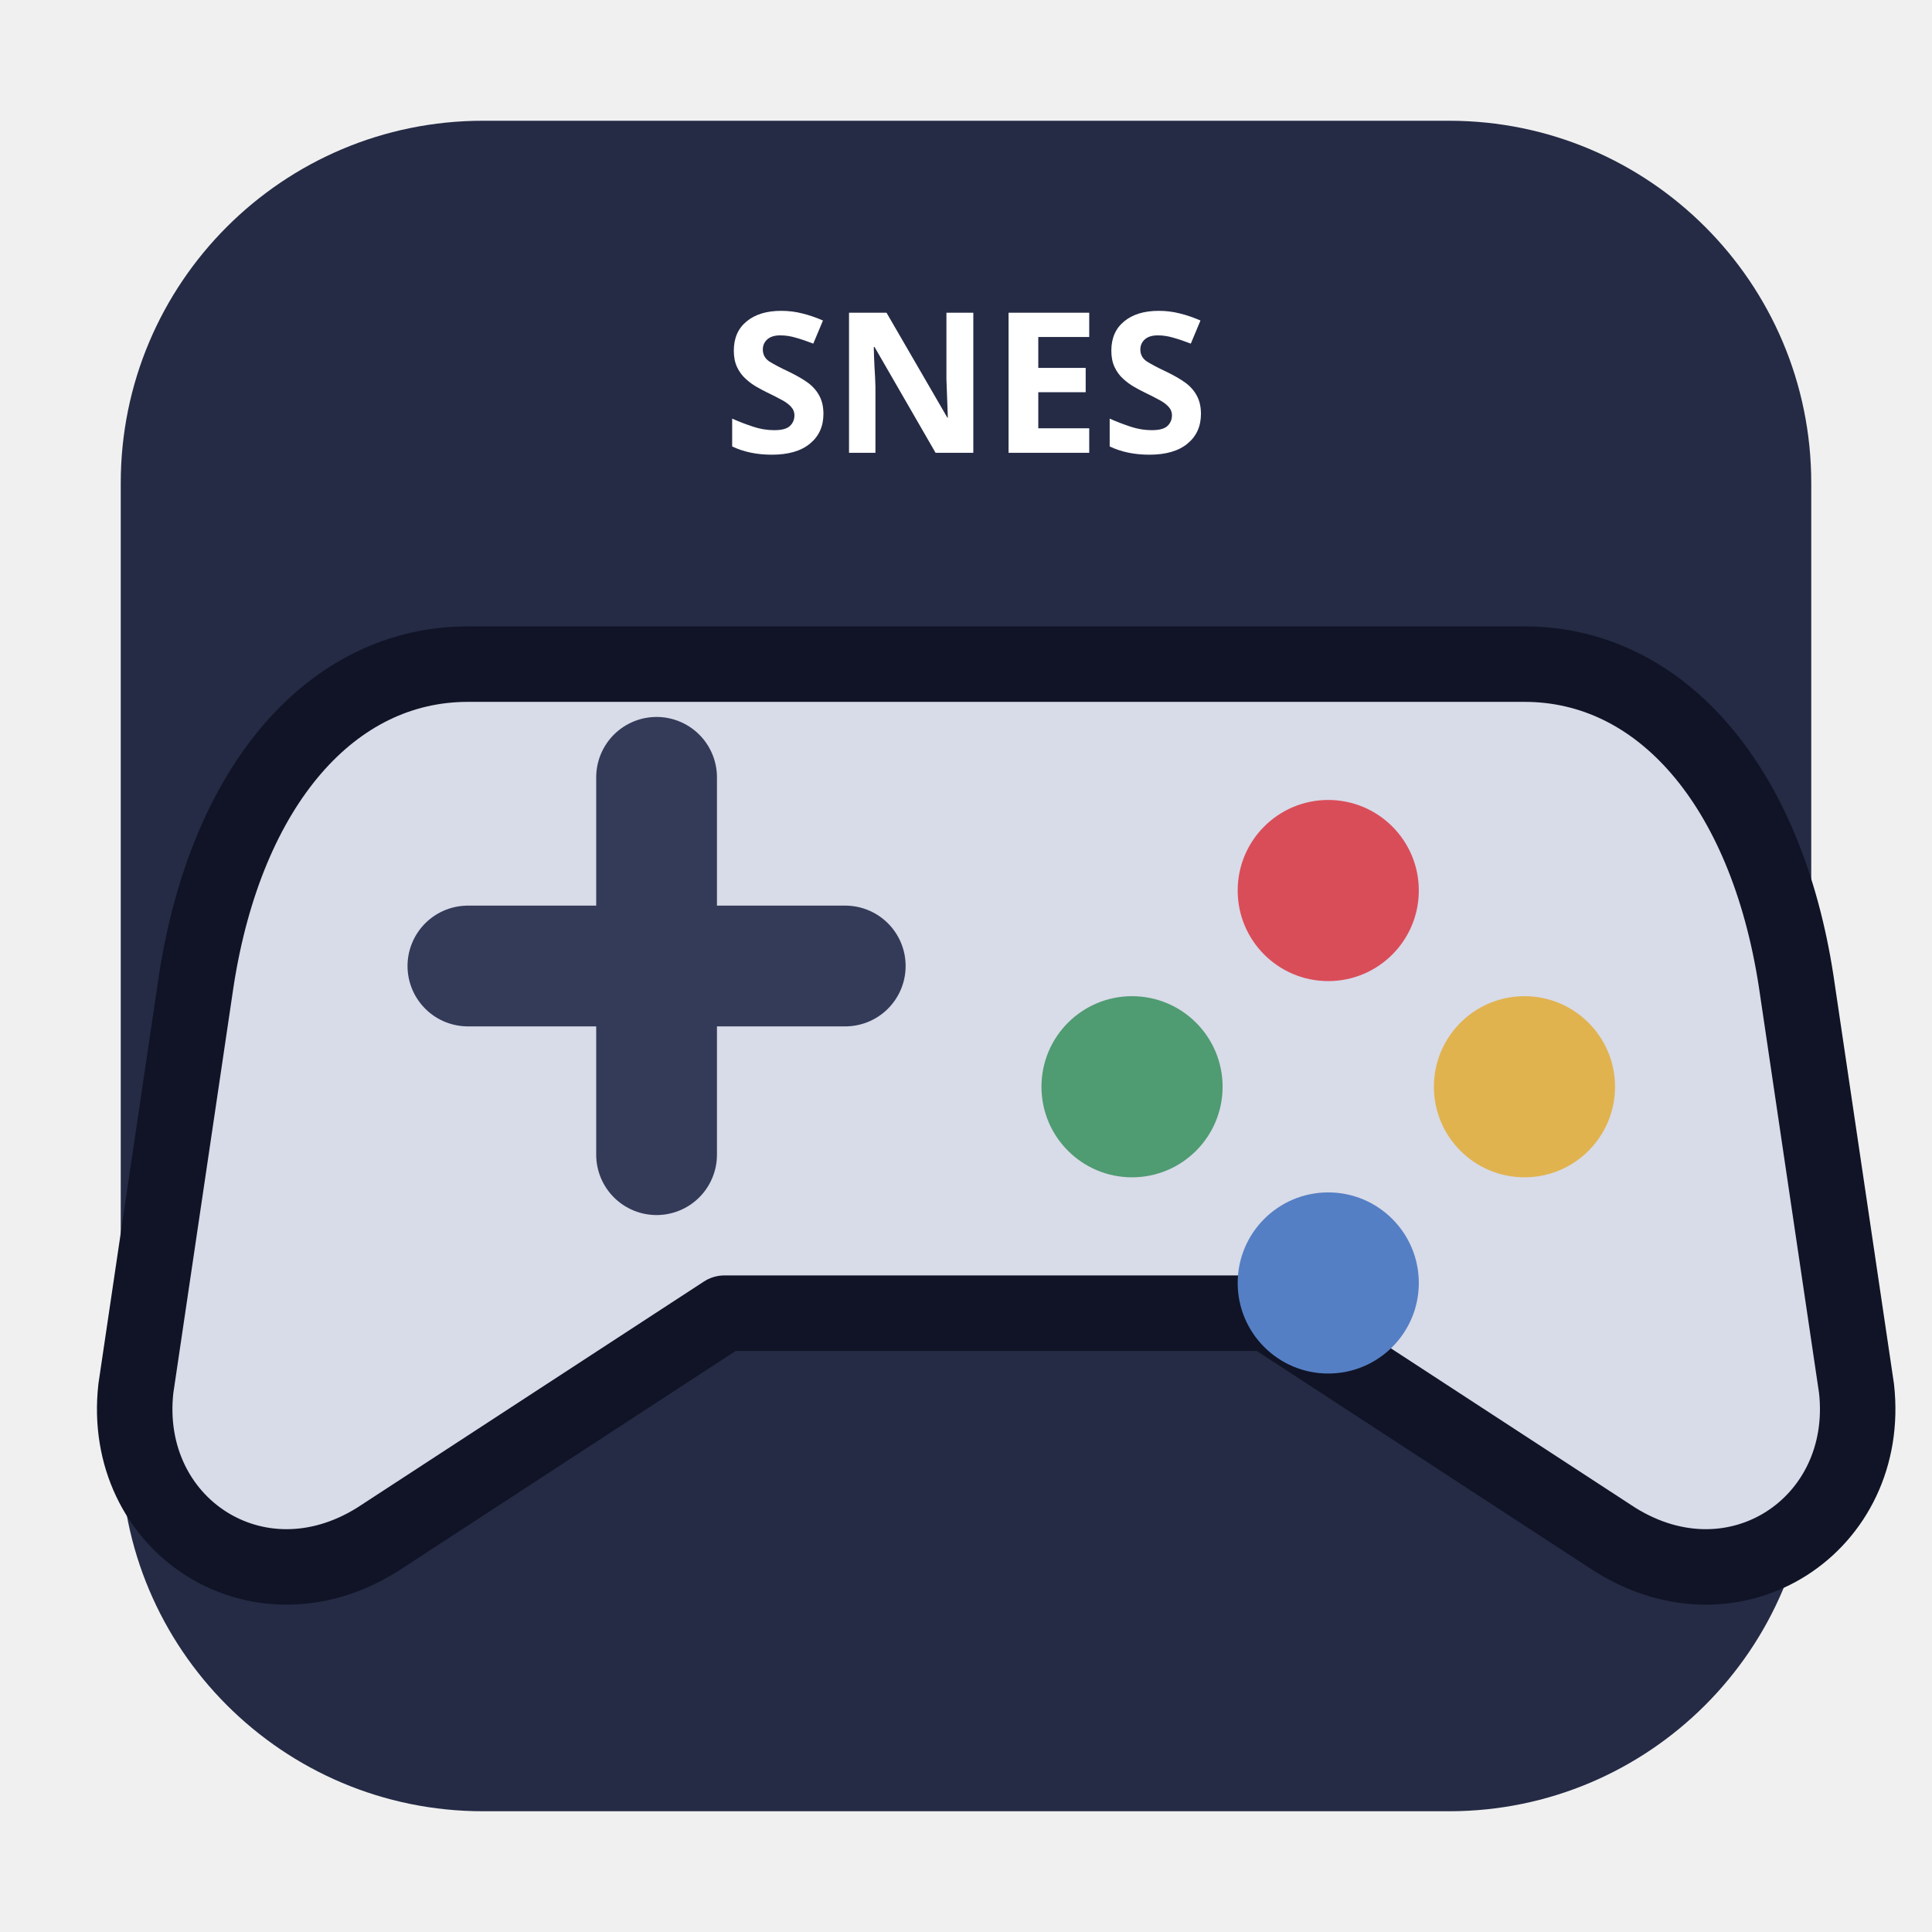
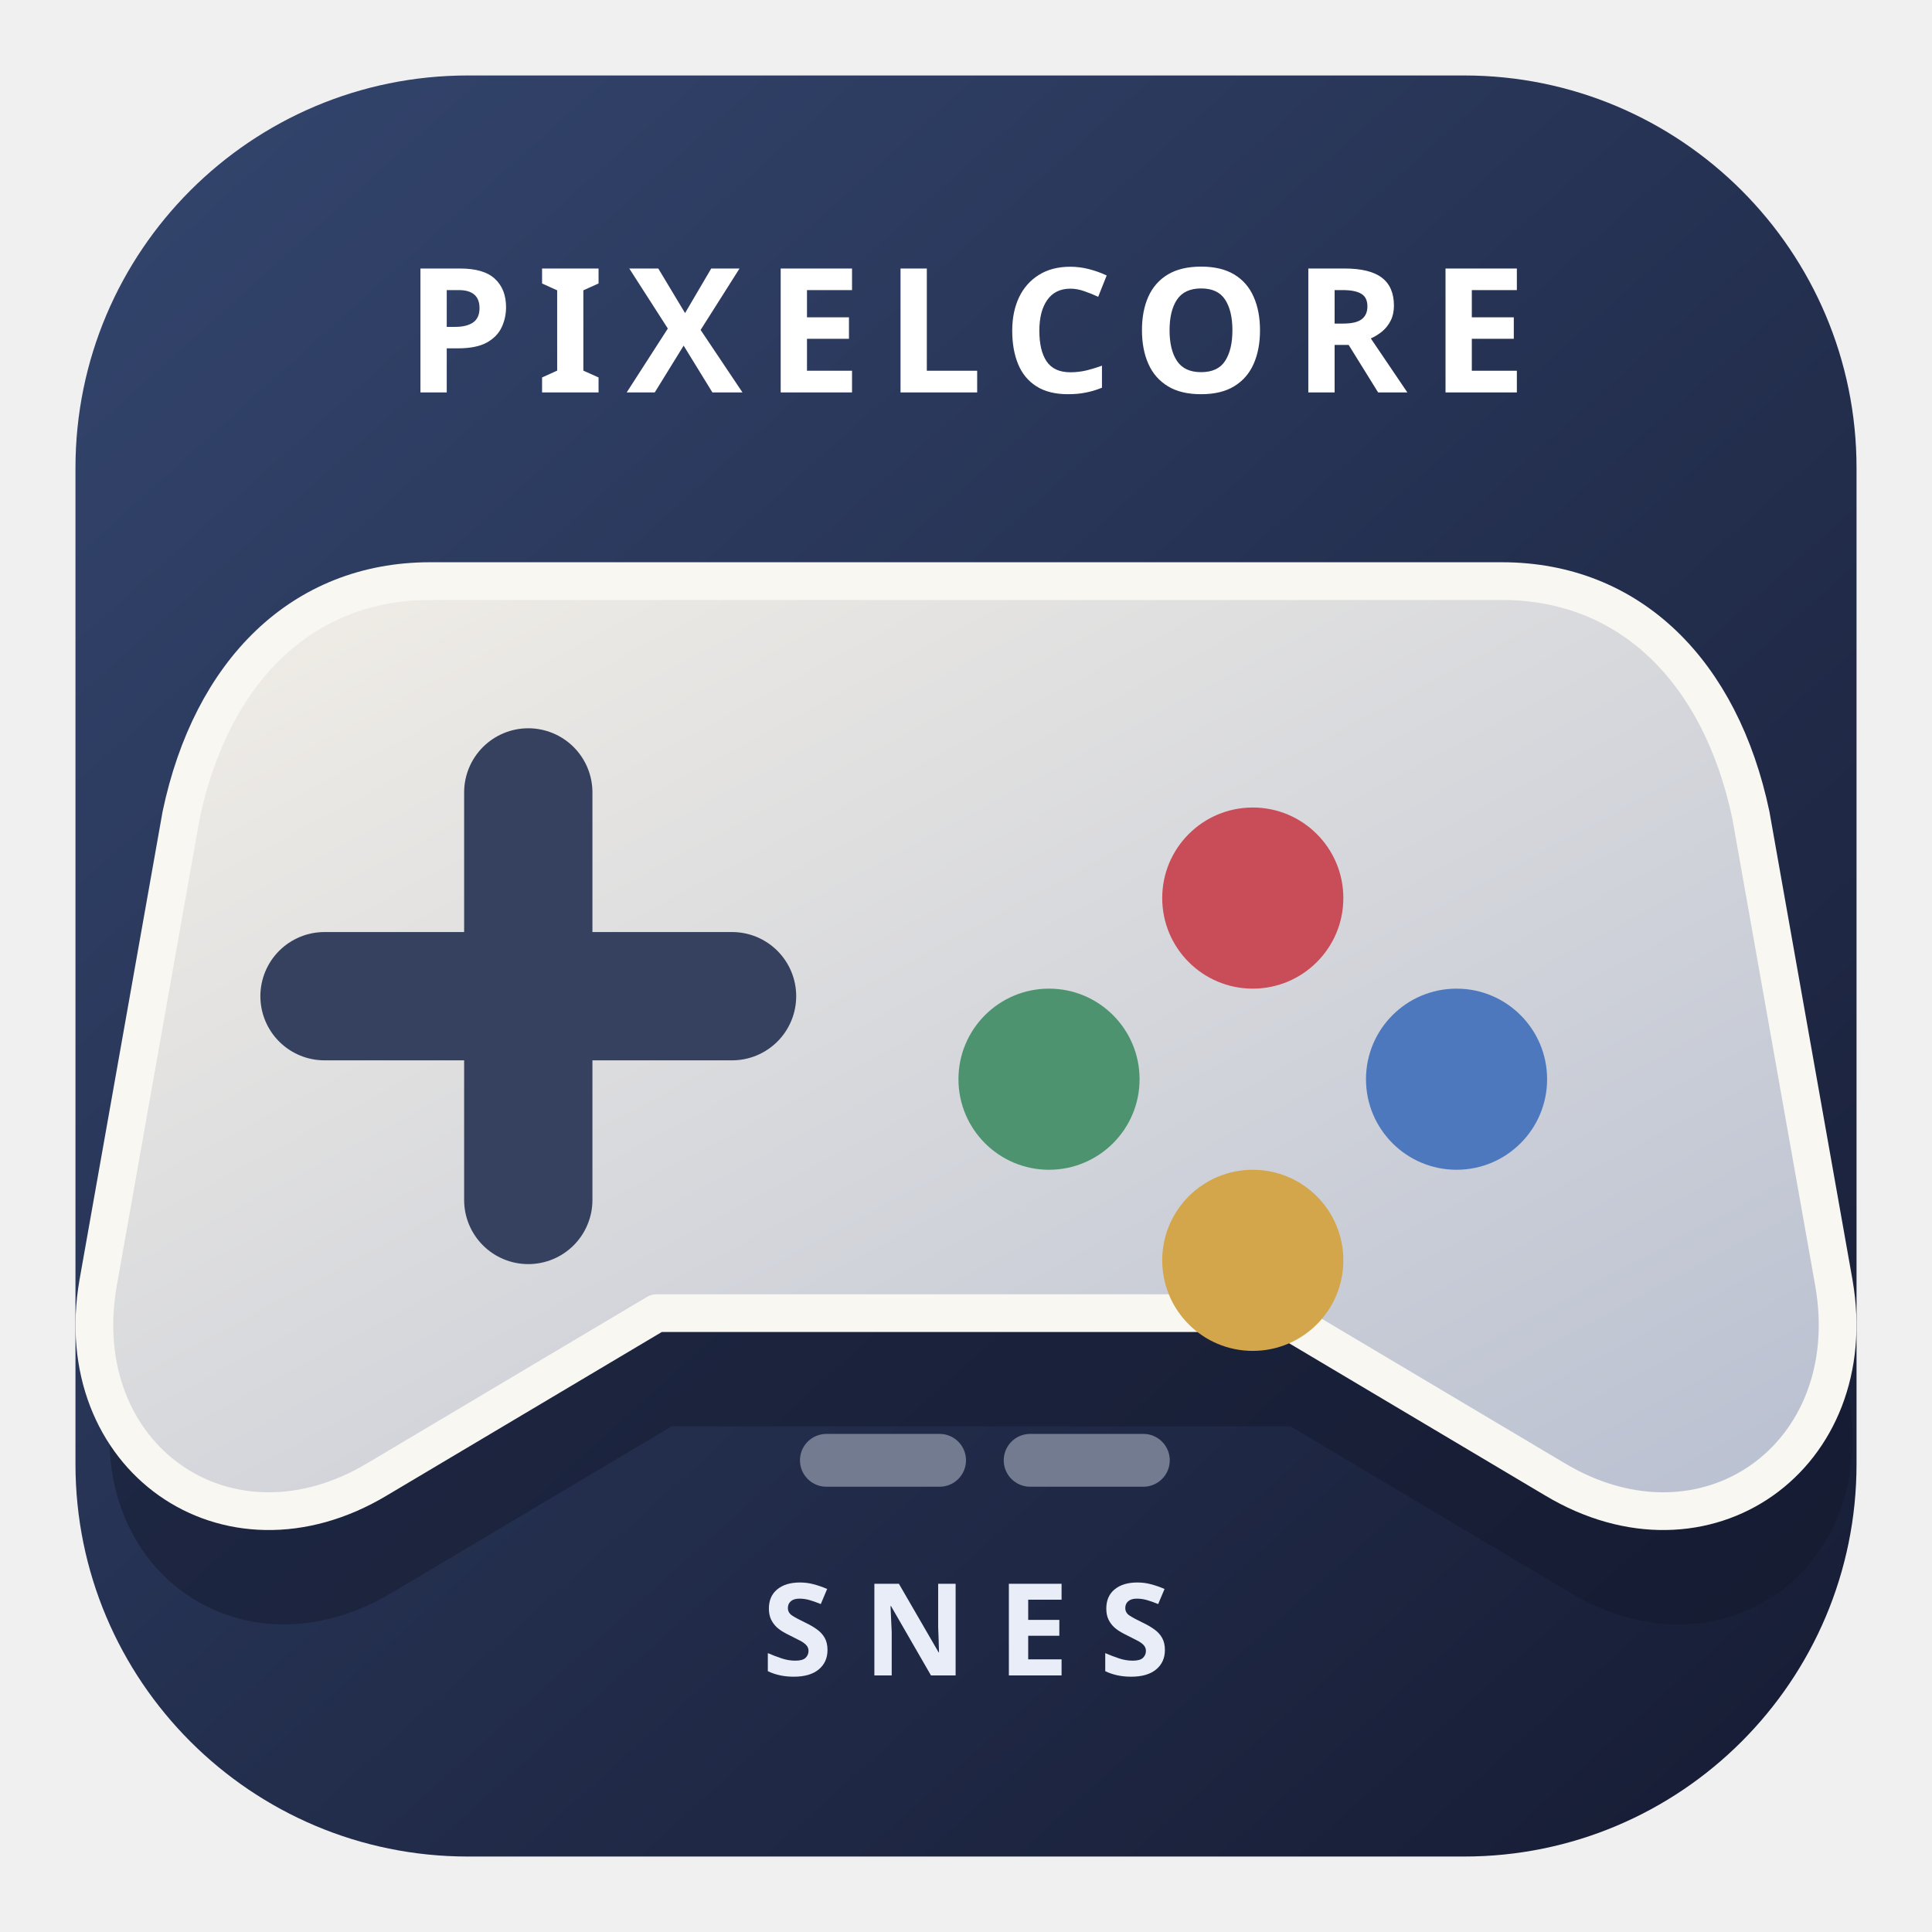
- <svg xmlns="http://www.w3.org/2000/svg" width="128" height="128" viewBox="0 0 128 128">
-   <rect x="8" y="8" width="112" height="112" rx="24" fill="#252b45" />
-   <path d="M31 44c-9 0-16 8-18 21l-4 27c-1 9 8 15 16 10l23-15h36l23 15c8 5 17-1 16-10l-4-27c-2-13-9-21-18-21H31z" fill="#d8dbe8" stroke="#101426" stroke-width="5" stroke-linejoin="round" />
-   <path d="M31 64h25M43.5 51.5v25" stroke="#343b59" stroke-width="8" stroke-linecap="round" />
-   <circle cx="88" cy="59" r="6" fill="#d94d59" />
-   <circle cx="101" cy="72" r="6" fill="#e0b34f" />
-   <circle cx="75" cy="72" r="6" fill="#4f9b72" />
-   <circle cx="88" cy="85" r="6" fill="#557fc4" />
-   <text x="64" y="30" text-anchor="middle" font-family="sans-serif" font-size="13" font-weight="bold" fill="#fff">SNES</text>
+ <svg xmlns="http://www.w3.org/2000/svg" width="256" height="256" viewBox="0 0 256 256">
+   <defs>
+     <linearGradient id="shell" x1="0" y1="0" x2="1" y2="1">
+       <stop offset="0" stop-color="#f4f0e8" />
+       <stop offset="1" stop-color="#b8bfd0" />
+     </linearGradient>
+     <linearGradient id="bg" x1="0" y1="0" x2="0.9" y2="1">
+       <stop offset="0" stop-color="#34466f" />
+       <stop offset="1" stop-color="#171d35" />
+     </linearGradient>
+   </defs>
+   <rect x="10" y="10" width="236" height="236" rx="52" fill="url(#bg)" />
+   <path d="M57 84h142c17 0 29 12 33 31l11 62c4 23-17 38-37 26l-37-22H87l-37 22c-20 12-41-3-37-26l11-62c4-19 16-31 33-31z" fill="#11172a" opacity=".45" transform="translate(2 8)" />
+   <path d="M57 77h142c17 0 29 12 33 31l11 62c4 23-17 38-37 26l-37-22H87l-37 22c-20 12-41-3-37-26l11-62c4-19 16-31 33-31z" fill="url(#shell)" stroke="#f8f7f2" stroke-width="5" stroke-linejoin="round" />
+   <path d="M43 132h54M70 105v54" stroke="#35415e" stroke-width="17" stroke-linecap="round" />
+   <circle cx="166" cy="119" r="12" fill="#c84d58" />
+   <circle cx="193" cy="143" r="12" fill="#4e78bd" />
+   <circle cx="139" cy="143" r="12" fill="#4e936f" />
+   <circle cx="166" cy="167" r="12" fill="#d3a64b" />
+   <rect x="106" y="190" width="22" height="7" rx="3.5" fill="#737b90" />
+   <rect x="133" y="190" width="22" height="7" rx="3.5" fill="#737b90" />
+   <text x="128" y="52" text-anchor="middle" font-family="sans-serif" font-size="23" font-weight="800" letter-spacing="3" fill="#fff">PIXELCORE</text>
+   <text x="128" y="222" text-anchor="middle" font-family="sans-serif" font-size="17" font-weight="700" letter-spacing="4" fill="#e8edf8">SNES</text>
</svg>
